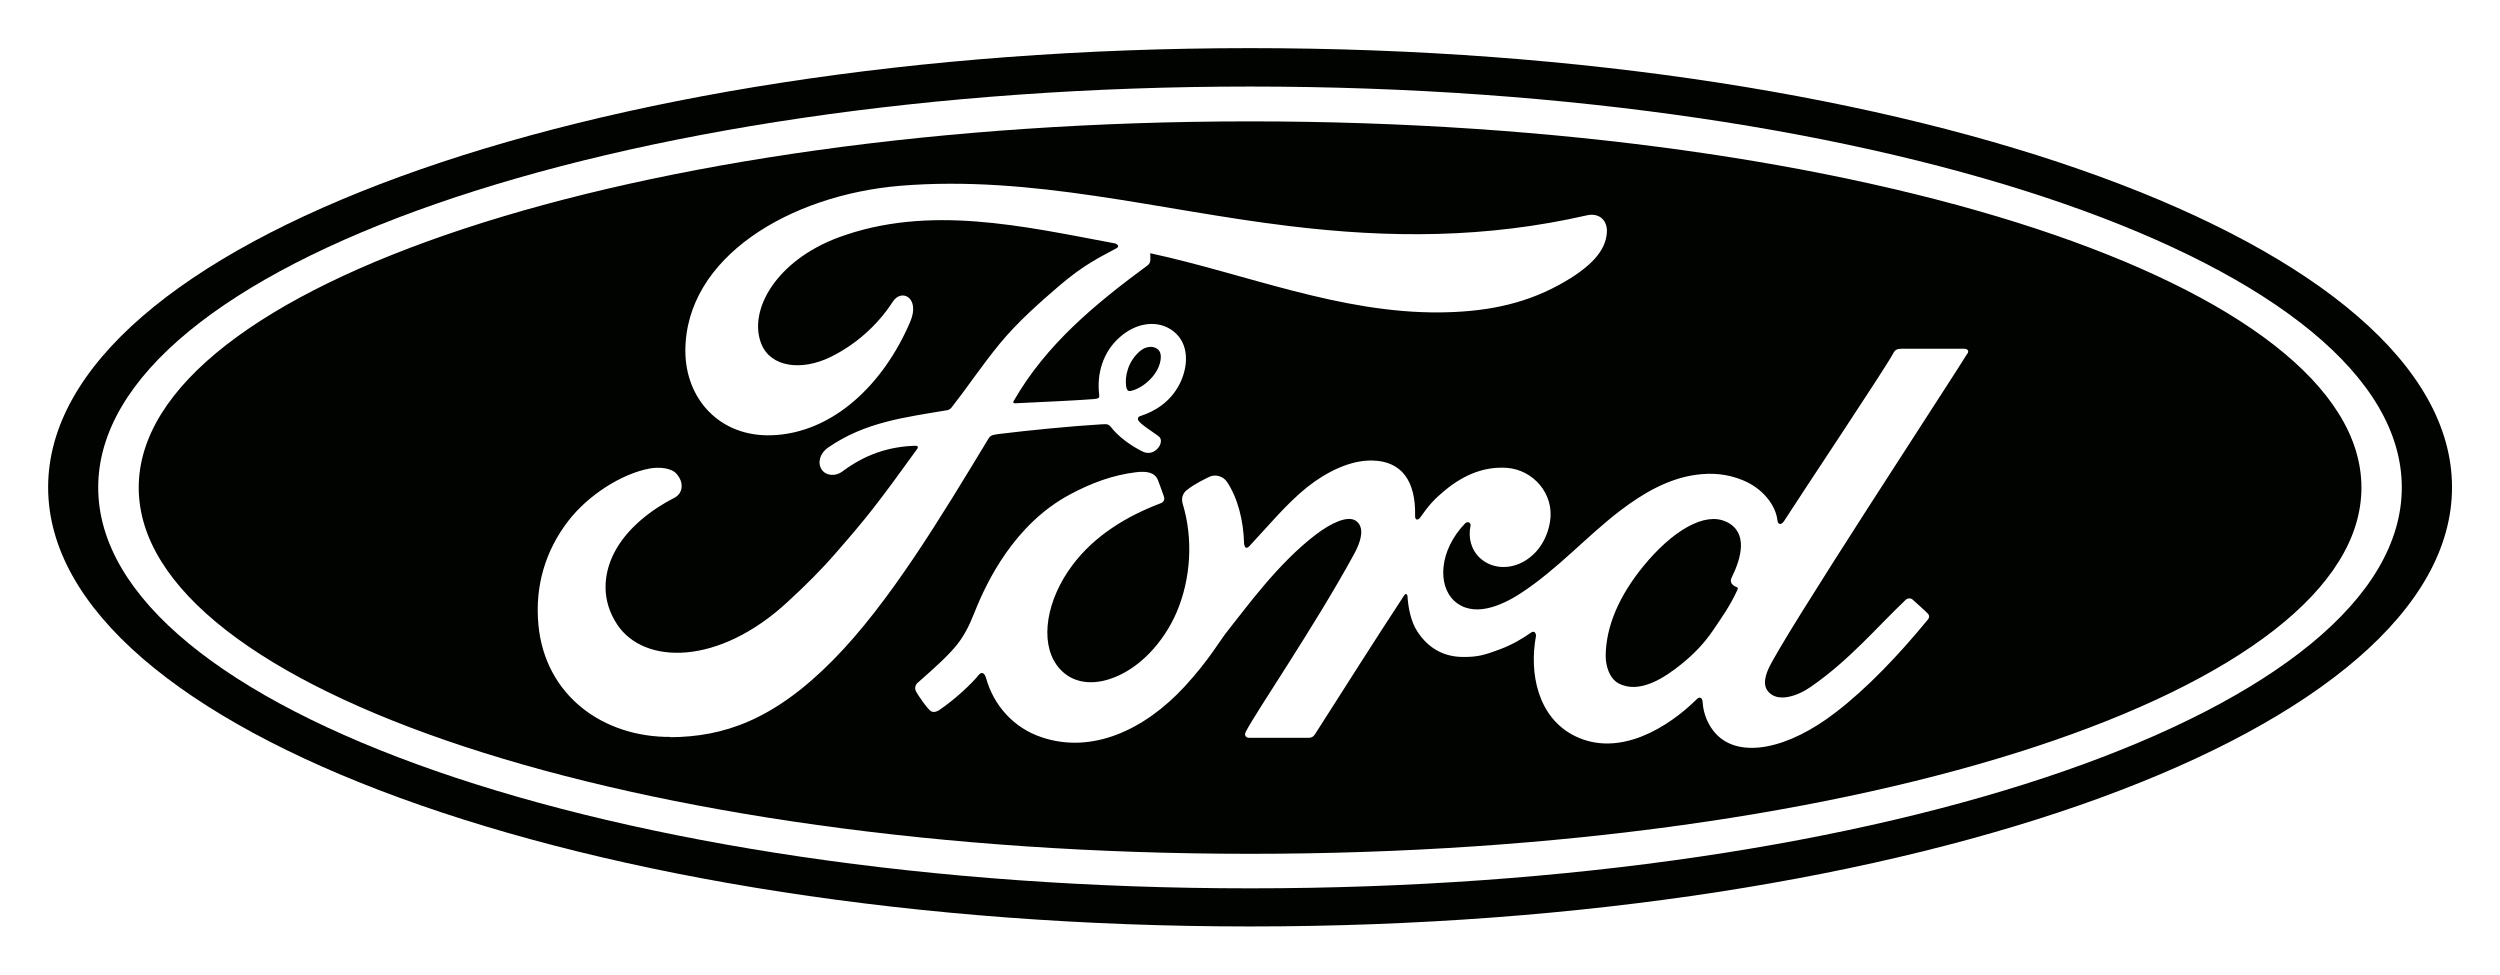
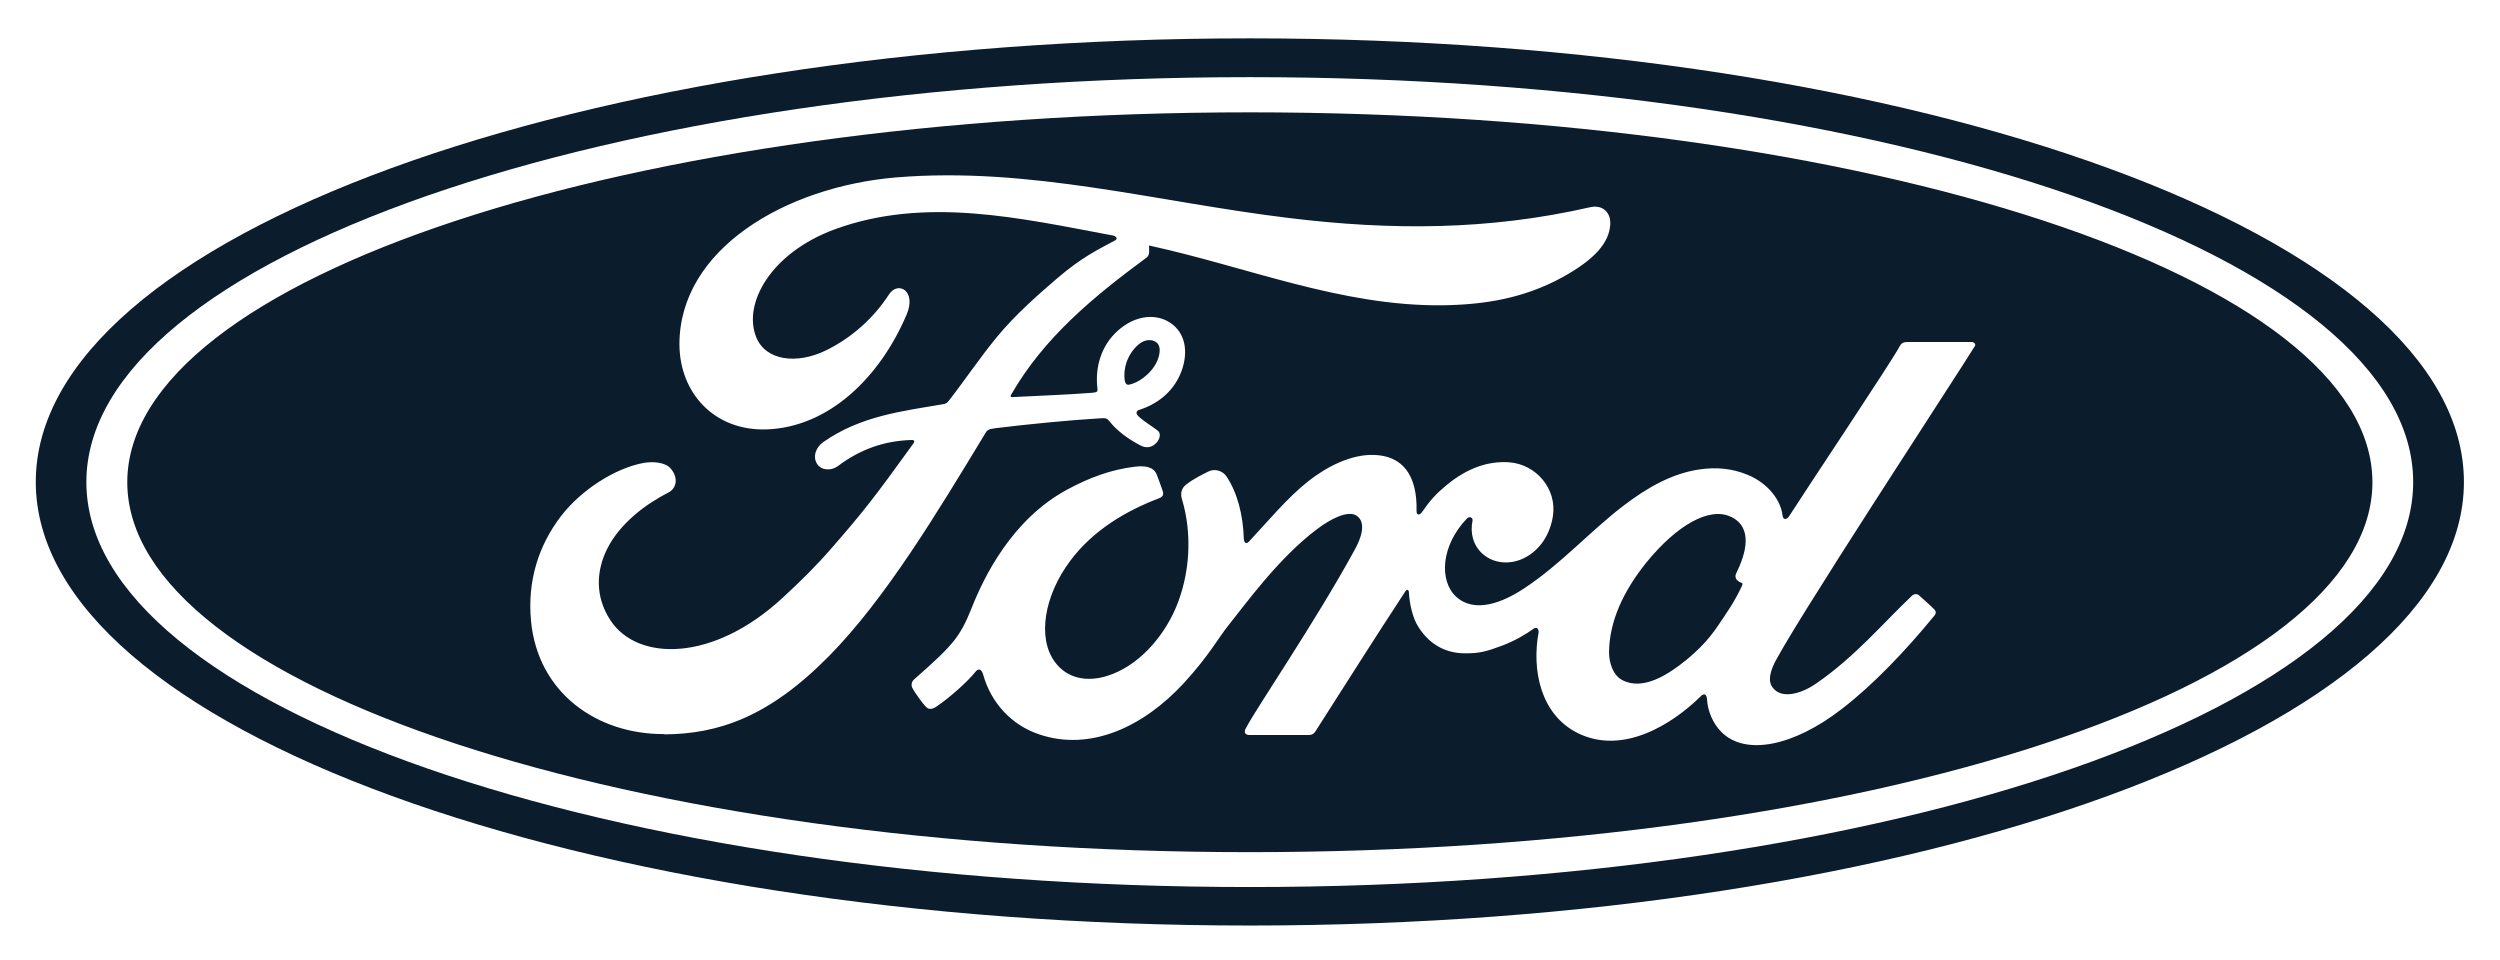
- <svg xmlns="http://www.w3.org/2000/svg" id="Layer_1" version="1.1" viewBox="766.76 591.75 167.25 65.19">
+ <svg xmlns="http://www.w3.org/2000/svg" id="Layer_1" version="1.1" viewBox="767.61 592.43 165.58 63.53">
  <defs>
    <style>
      .st0 {
-         fill: #000300;
+         fill: #0B1C2D;
      }
    </style>
  </defs>
  <path class="st0" d="M850.39,594.97c-44.42,0-80.41,13.13-80.41,29.38s35.98,29.38,80.41,29.38,80.41-13.14,80.41-29.38-35.98-29.38-80.41-29.38ZM850.39,651.18c-42.56,0-77.06-12.01-77.06-26.82s34.5-26.82,77.06-26.82,77.05,12,77.05,26.82-34.5,26.82-77.05,26.82Z" />
  <g>
    <path class="st0" d="M882.25,626.66c-1.42-.69-3.59.57-5.56,2.98-1.61,1.98-2.48,3.99-2.51,5.95-.01.7.25,1.56.87,1.88,1.38.73,3.06-.36,4.27-1.35.8-.66,1.46-1.34,2.05-2.21.64-.95,1.1-1.58,1.61-2.67.07-.15.04-.19-.03-.21-.18-.06-.36-.2-.38-.34-.03-.09-.02-.17.03-.28.66-1.34,1.13-3.04-.34-3.75Z" />
    <path class="st0" d="M842.38,617.91c.61-.12,1.28-.62,1.67-1.2.36-.53.53-1.29.17-1.59-.32-.27-.84-.2-1.22.14-.77.68-1,1.64-.9,2.35.05.27.16.32.28.3Z" />
    <path class="st0" d="M850.39,599.87c-41.06,0-74.35,10.97-74.35,24.5s33.28,24.5,74.35,24.5,74.35-10.97,74.35-24.5-33.28-24.5-74.35-24.5ZM811.62,641.05c-4.46.03-8.39-2.72-8.84-7.5-.25-2.64.5-5,1.99-6.94,1.33-1.73,3.57-3.17,5.47-3.52.62-.11,1.45-.04,1.79.37.54.63.38,1.32-.15,1.59-1.45.74-3.2,2.01-4.06,3.74-.7,1.41-.84,3.12.23,4.74,1.79,2.7,6.78,2.78,11.42-1.53,1.15-1.06,2.18-2.07,3.22-3.27,2.04-2.34,2.72-3.19,5.44-6.96.03-.04.04-.1.03-.13-.02-.05-.06-.06-.14-.07-1.81.05-3.4.59-4.93,1.74-.44.32-1.08.28-1.36-.15-.31-.48-.09-1.11.42-1.46,2.47-1.72,5.17-2.03,7.93-2.5,0,0,.19,0,.35-.2,1.13-1.45,1.99-2.76,3.19-4.23,1.22-1.49,2.79-2.86,3.99-3.89,1.68-1.44,2.75-1.93,3.84-2.52.29-.15-.04-.33-.12-.33-6.1-1.14-12.44-2.63-18.49-.39-4.19,1.57-6.03,4.89-5.15,7.11.63,1.58,2.7,1.83,4.64.88,1.61-.79,3.1-2.06,4.16-3.7.59-.91,1.84-.25,1.17,1.33-1.77,4.17-5.16,7.47-9.28,7.61-3.51.11-5.77-2.47-5.77-5.65.01-6.28,7.01-10.42,14.36-11.04,8.85-.73,17.24,1.63,26.02,2.69,6.73.82,13.19.83,19.96-.72.8-.17,1.36.34,1.31,1.15-.07,1.17-.97,2.29-3.2,3.51-2.54,1.39-5.19,1.81-7.96,1.84-6.7.06-12.94-2.56-19.39-3.96,0,.28.08.62-.16.8-3.58,2.64-6.81,5.32-8.97,9.08-.07.09-.03.17.09.16,1.88-.1,3.57-.15,5.33-.29.31-.03.32-.1.29-.33-.15-1.3.22-2.78,1.37-3.79,1.17-1.05,2.63-1.17,3.6-.41,1.1.86,1,2.4.4,3.56-.61,1.17-1.63,1.8-2.6,2.11,0,0-.2.04-.17.23.04.3,1.36,1.03,1.48,1.23.11.19.05.47-.15.7-.14.16-.36.31-.64.31-.23,0-.37-.08-.66-.24-.59-.32-1.34-.85-1.83-1.48-.17-.21-.26-.22-.68-.19-1.9.11-4.86.4-6.87.65-.49.06-.56.15-.66.32-3.2,5.28-6.61,10.96-10.36,14.77-4.02,4.08-7.37,5.16-10.91,5.19ZM898.37,615.41c-.62,1.07-12.58,19.28-13.34,21.17-.24.6-.27,1.05-.02,1.38.63.85,2.02.35,2.89-.26,2.59-1.79,4.38-3.95,6.37-5.84.11-.09.31-.12.44,0,.29.27.72.63,1.02.94.14.15.09.3.01.39-1.94,2.37-4.09,4.62-6.15,6.2-3.2,2.48-6.39,3.11-7.97,1.52-.59-.59-.91-1.44-.95-2.15-.02-.39-.22-.41-.4-.23-1.89,1.87-5.17,3.93-8.15,2.46-2.49-1.23-3.07-4.21-2.6-6.71,0-.06-.05-.41-.35-.2-.52.37-1.2.78-2.04,1.1-1.04.39-1.52.53-2.49.52-1.21,0-2.3-.52-3.07-1.72-.43-.65-.61-1.64-.65-2.36,0-.08-.11-.22-.22-.04-2.04,3.11-3.94,6.12-5.96,9.28-.1.15-.2.24-.41.25-1.25,0-2.61,0-3.99,0-.25,0-.36-.19-.23-.42.71-1.37,4.58-7.01,7.21-11.82.73-1.32.58-2,.13-2.29-.56-.36-1.68.19-2.63.91-2.58,1.95-4.75,5-5.85,6.36-.65.8-1.26,1.98-2.95,3.82-2.66,2.89-6.19,4.55-9.58,3.4-1.86-.62-3.2-2.12-3.71-3.95-.1-.36-.3-.45-.49-.22-.55.68-1.67,1.69-2.61,2.33-.1.07-.35.22-.57.11-.2-.09-.89-1.07-1.03-1.36-.1-.21-.01-.44.11-.54,1.34-1.18,2.07-1.85,2.66-2.58.43-.55.77-1.16,1.16-2.15.81-2.05,2.67-5.9,6.38-7.88,1.42-.76,2.85-1.3,4.44-1.49.69-.08,1.25.01,1.45.54.08.22.27.71.39,1.07.07.22.02.38-.24.48-2.19.83-4.38,2.12-5.89,4.15-1.72,2.3-2.18,5.08-1.03,6.67.84,1.16,2.19,1.36,3.5.94,1.98-.62,3.66-2.47,4.53-4.51.94-2.23,1.1-4.88.4-7.2-.12-.4-.01-.71.25-.93.53-.43,1.25-.76,1.46-.87.45-.25.99-.07,1.24.3.72,1.07,1.11,2.58,1.15,4.14.04.33.19.34.35.17,1.29-1.38,2.49-2.84,3.87-3.95,1.26-1,2.87-1.82,4.37-1.78,1.94.04,2.91,1.36,2.85,3.72,0,.3.21.28.35.08.58-.83.96-1.24,1.64-1.8,1.34-1.11,2.72-1.61,4.15-1.51,1.77.13,3.18,1.75,2.89,3.58-.19,1.18-.83,2.23-1.92,2.77-.92.45-2,.37-2.75-.3-.62-.57-.82-1.38-.65-2.19.03-.17-.18-.33-.37-.14-1.73,1.8-1.85,4.12-.73,5.17,1.25,1.15,3.11.38,4.47-.51,2.49-1.63,4.43-3.84,6.67-5.54,1.49-1.13,3.18-2.13,5.07-2.38,1.05-.14,2.06-.06,3.09.36,1.36.55,2.22,1.69,2.33,2.69.03.29.25.33.43.07,1.07-1.68,6.84-10.32,7.31-11.23.14-.28.3-.32.61-.32,1.28,0,2.89,0,4.13,0,.24,0,.35.14.24.32Z" />
  </g>
</svg>
